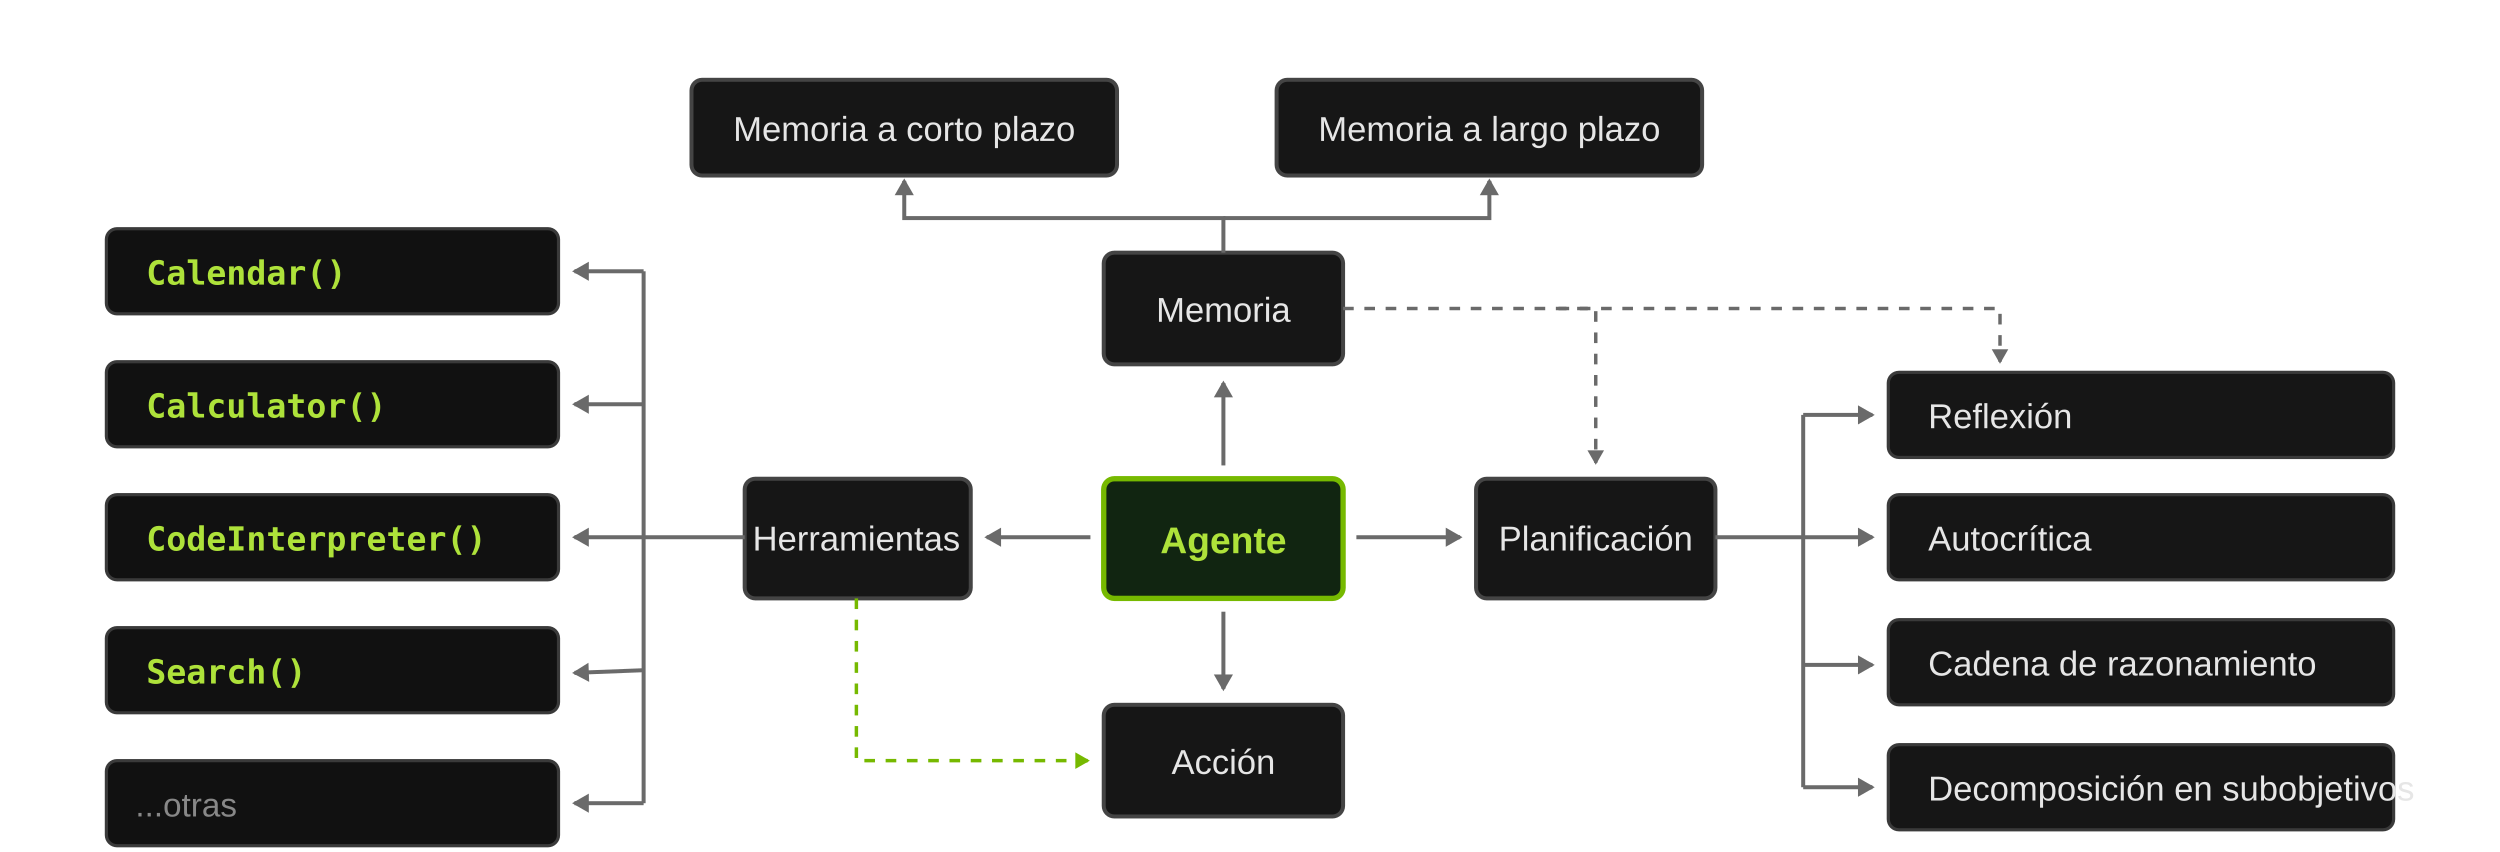
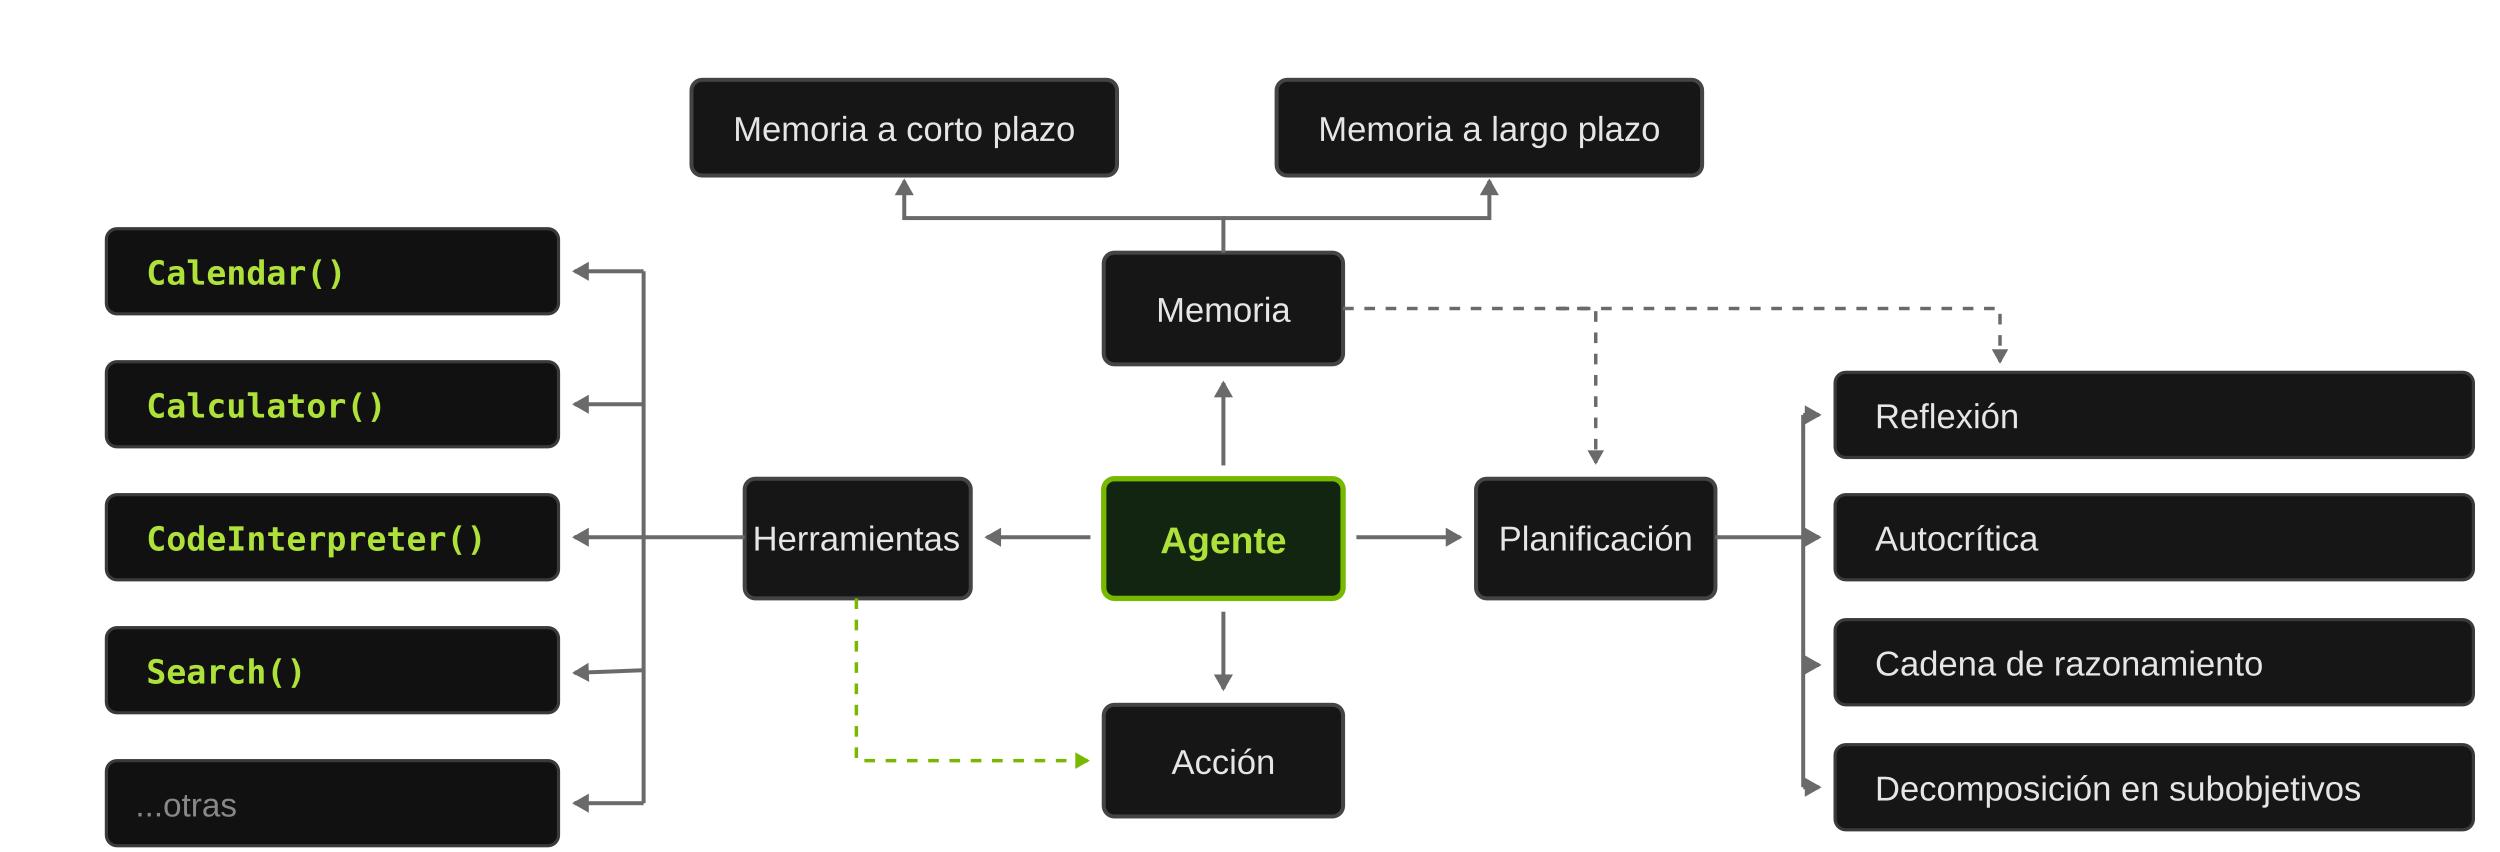
<svg xmlns="http://www.w3.org/2000/svg" data-locale="es-ES" class="gfx-dark" viewBox="0 0 940 320" role="img" aria-label="Mapa de 2023 de Lilian Weng para un agente con LLM. El modelo de lenguaje ocupa el centro como controlador. Encima aparece la memoria, dividida en corto y largo plazo; debajo, la acción; a la izquierda, las herramientas; y a la derecha, la planificación. Memoria, planificación, herramientas y acción son componentes conectados al modelo." preserveAspectRatio="xMidYMid meet" style="width:100%;height:auto;display:block;background:#0d0d0d;border:1px solid #2a2a2a;border-radius:8px;padding:14px;max-width:1040px;margin:1.5rem auto">
  <defs>
    <marker id="lil-fwd" viewBox="0 0 10 10" refX="6" refY="5" markerWidth="6" markerHeight="6" orient="auto-start-reverse">
      <path d="M0,1 L7,5 L0,9 Z" fill="var(--gfx-sub,#6a6a6a)" />
    </marker>
    <marker id="lil-green" viewBox="0 0 10 10" refX="6" refY="5" markerWidth="6" markerHeight="6" orient="auto-start-reverse">
      <path d="M0,1 L7,5 L0,9 Z" fill="var(--gfx-green,#76b900)" />
    </marker>
  </defs>
  <rect x="415" y="180" width="90" height="45" rx="4" fill="var(--gfx-tint-green,#112511)" stroke="var(--gfx-green,#76b900)" stroke-width="2" />
  <text x="460" y="208" text-anchor="middle" font-family="Arial, sans-serif" font-size="14" fill="var(--gfx-green,#aee23a)" font-weight="700">Agente</text>
  <rect x="415" y="95" width="90" height="42" rx="4" fill="var(--gfx-panel,#161616)" stroke="var(--gfx-line,#444444)" stroke-width="1.5" />
  <text x="460" y="121" text-anchor="middle" font-family="Arial, sans-serif" font-size="13" fill="var(--gfx-ink,#e6e6e6)">Memoria</text>
  <rect x="415" y="265" width="90" height="42" rx="4" fill="var(--gfx-panel,#161616)" stroke="var(--gfx-line,#444444)" stroke-width="1.5" />
  <text x="460" y="291" text-anchor="middle" font-family="Arial, sans-serif" font-size="13" fill="var(--gfx-ink,#e6e6e6)">Acción</text>
  <rect x="280" y="180" width="85" height="45" rx="4" fill="var(--gfx-panel,#161616)" stroke="var(--gfx-line,#444444)" stroke-width="1.5" />
  <text x="322" y="207" text-anchor="middle" font-family="Arial, sans-serif" font-size="13" fill="var(--gfx-ink,#e6e6e6)">Herramientas</text>
  <rect x="555" y="180" width="90" height="45" rx="4" fill="var(--gfx-panel,#161616)" stroke="var(--gfx-line,#444444)" stroke-width="1.5" />
  <text x="600" y="207" text-anchor="middle" font-family="Arial, sans-serif" font-size="13" fill="var(--gfx-ink,#e6e6e6)">Planificación</text>
  <rect x="260" y="30" width="160" height="36" rx="4" fill="var(--gfx-panel,#161616)" stroke="var(--gfx-line,#444444)" stroke-width="1.5" />
  <text x="340" y="53" text-anchor="middle" font-family="Arial, sans-serif" font-size="13" fill="var(--gfx-ink,#e6e6e6)">Memoria a corto plazo</text>
  <rect x="480" y="30" width="160" height="36" rx="4" fill="var(--gfx-panel,#161616)" stroke="var(--gfx-line,#444444)" stroke-width="1.5" />
  <text x="560" y="53" text-anchor="middle" font-family="Arial, sans-serif" font-size="13" fill="var(--gfx-ink,#e6e6e6)">Memoria a largo plazo</text>
  <rect x="40" y="86" width="170" height="32" rx="4" fill="var(--gfx-panel,#111111)" stroke="var(--gfx-line,#3a3a3a)" stroke-width="1.2" />
  <text x="55" y="107" font-family="ui-monospace, monospace" font-size="12.5" fill="var(--gfx-green,#aee23a)" font-weight="600">Calendar()</text>
  <rect x="40" y="136" width="170" height="32" rx="4" fill="var(--gfx-panel,#111111)" stroke="var(--gfx-line,#3a3a3a)" stroke-width="1.2" />
  <text x="55" y="157" font-family="ui-monospace, monospace" font-size="12.5" fill="var(--gfx-green,#aee23a)" font-weight="600">Calculator()</text>
  <rect x="40" y="186" width="170" height="32" rx="4" fill="var(--gfx-panel,#111111)" stroke="var(--gfx-line,#3a3a3a)" stroke-width="1.2" />
  <text x="55" y="207" font-family="ui-monospace, monospace" font-size="12.5" fill="var(--gfx-green,#aee23a)" font-weight="600">CodeInterpreter()</text>
  <rect x="40" y="236" width="170" height="32" rx="4" fill="var(--gfx-panel,#111111)" stroke="var(--gfx-line,#3a3a3a)" stroke-width="1.2" />
  <text x="55" y="257" font-family="ui-monospace, monospace" font-size="12.5" fill="var(--gfx-green,#aee23a)" font-weight="600">Search()</text>
  <rect x="40" y="286" width="170" height="32" rx="4" fill="var(--gfx-panel,#111111)" stroke="var(--gfx-line,#3a3a3a)" stroke-width="1.2" />
  <text x="70" y="307" text-anchor="middle" font-family="Arial, sans-serif" font-size="12.5" fill="var(--gfx-faint,#888888)">...otras</text>
-   <rect x="710" y="140" width="190" height="32" rx="4" fill="var(--gfx-panel,#161616)" stroke="var(--gfx-line,#3a3a3a)" stroke-width="1.2" />
-   <text x="725" y="161" font-family="Arial, sans-serif" font-size="13" fill="var(--gfx-ink,#e6e6e6)">Reflexión</text>
-   <rect x="710" y="186" width="190" height="32" rx="4" fill="var(--gfx-panel,#161616)" stroke="var(--gfx-line,#3a3a3a)" stroke-width="1.2" />
-   <text x="725" y="207" font-family="Arial, sans-serif" font-size="13" fill="var(--gfx-ink,#e6e6e6)">Autocrítica</text>
-   <rect x="710" y="233" width="190" height="32" rx="4" fill="var(--gfx-panel,#161616)" stroke="var(--gfx-line,#3a3a3a)" stroke-width="1.2" />
-   <text x="725" y="254" font-family="Arial, sans-serif" font-size="13" fill="var(--gfx-ink,#e6e6e6)">Cadena de razonamiento</text>
-   <rect x="710" y="280" width="190" height="32" rx="4" fill="var(--gfx-panel,#161616)" stroke="var(--gfx-line,#3a3a3a)" stroke-width="1.2" />
-   <text x="725" y="301" font-family="Arial, sans-serif" font-size="13" fill="var(--gfx-ink,#e6e6e6)">Decomposición en subobjetivos</text>
+   <rect x="690" y="140" width="240" height="32" rx="4" fill="var(--gfx-panel,#161616)" stroke="var(--gfx-line,#3a3a3a)" stroke-width="1.2" />
+   <text x="705" y="161" font-family="Arial, sans-serif" font-size="13" fill="var(--gfx-ink,#e6e6e6)">Reflexión</text>
+   <rect x="690" y="186" width="240" height="32" rx="4" fill="var(--gfx-panel,#161616)" stroke="var(--gfx-line,#3a3a3a)" stroke-width="1.2" />
+   <text x="705" y="207" font-family="Arial, sans-serif" font-size="13" fill="var(--gfx-ink,#e6e6e6)">Autocrítica</text>
+   <rect x="690" y="233" width="240" height="32" rx="4" fill="var(--gfx-panel,#161616)" stroke="var(--gfx-line,#3a3a3a)" stroke-width="1.2" />
+   <text x="705" y="254" font-family="Arial, sans-serif" font-size="13" fill="var(--gfx-ink,#e6e6e6)">Cadena de razonamiento</text>
+   <rect x="690" y="280" width="240" height="32" rx="4" fill="var(--gfx-panel,#161616)" stroke="var(--gfx-line,#3a3a3a)" stroke-width="1.2" />
+   <text x="705" y="301" font-family="Arial, sans-serif" font-size="13" fill="var(--gfx-ink,#e6e6e6)">Decomposición en subobjetivos</text>
  <line x1="460" y1="175" x2="460" y2="144" stroke="var(--gfx-sub,#6a6a6a)" stroke-width="1.5" marker-end="url(#lil-fwd)" />
  <line x1="460" y1="230" x2="460" y2="259" stroke="var(--gfx-sub,#6a6a6a)" stroke-width="1.5" marker-end="url(#lil-fwd)" />
  <line x1="410" y1="202" x2="371" y2="202" stroke="var(--gfx-sub,#6a6a6a)" stroke-width="1.5" marker-end="url(#lil-fwd)" />
  <line x1="510" y1="202" x2="549" y2="202" stroke="var(--gfx-sub,#6a6a6a)" stroke-width="1.5" marker-end="url(#lil-fwd)" />
  <path d="M 460 95 L 460 82 L 340 82 L 340 68" fill="none" stroke="var(--gfx-sub,#6a6a6a)" stroke-width="1.5" marker-end="url(#lil-fwd)" />
  <path d="M 460 82 L 560 82 L 560 68" fill="none" stroke="var(--gfx-sub,#6a6a6a)" stroke-width="1.5" marker-end="url(#lil-fwd)" />
  <line x1="280" y1="202" x2="242" y2="202" stroke="var(--gfx-sub,#6a6a6a)" stroke-width="1.5" />
  <line x1="242" y1="102" x2="242" y2="302" stroke="var(--gfx-sub,#6a6a6a)" stroke-width="1.5" />
  <line x1="242" y1="102" x2="216" y2="102" stroke="var(--gfx-sub,#6a6a6a)" stroke-width="1.5" marker-end="url(#lil-fwd)" />
  <line x1="242" y1="152" x2="216" y2="152" stroke="var(--gfx-sub,#6a6a6a)" stroke-width="1.5" marker-end="url(#lil-fwd)" />
  <line x1="242" y1="202" x2="216" y2="202" stroke="var(--gfx-sub,#6a6a6a)" stroke-width="1.5" marker-end="url(#lil-fwd)" />
  <line x1="242" y1="252" x2="216" y2="253" stroke="var(--gfx-sub,#6a6a6a)" stroke-width="1.5" marker-end="url(#lil-fwd)" />
  <line x1="242" y1="302" x2="216" y2="302" stroke="var(--gfx-sub,#6a6a6a)" stroke-width="1.5" marker-end="url(#lil-fwd)" />
  <line x1="645" y1="202" x2="678" y2="202" stroke="var(--gfx-sub,#6a6a6a)" stroke-width="1.5" />
  <line x1="678" y1="156" x2="678" y2="296" stroke="var(--gfx-sub,#6a6a6a)" stroke-width="1.5" />
-   <line x1="678" y1="156" x2="704" y2="156" stroke="var(--gfx-sub,#6a6a6a)" stroke-width="1.5" marker-end="url(#lil-fwd)" />
-   <line x1="678" y1="202" x2="704" y2="202" stroke="var(--gfx-sub,#6a6a6a)" stroke-width="1.5" marker-end="url(#lil-fwd)" />
-   <line x1="678" y1="250" x2="704" y2="250" stroke="var(--gfx-sub,#6a6a6a)" stroke-width="1.5" marker-end="url(#lil-fwd)" />
-   <line x1="678" y1="296" x2="704" y2="296" stroke="var(--gfx-sub,#6a6a6a)" stroke-width="1.5" marker-end="url(#lil-fwd)" />
+   <line x1="678" y1="156" x2="684" y2="156" stroke="var(--gfx-sub,#6a6a6a)" stroke-width="1.5" marker-end="url(#lil-fwd)" />
+   <line x1="678" y1="202" x2="684" y2="202" stroke="var(--gfx-sub,#6a6a6a)" stroke-width="1.5" marker-end="url(#lil-fwd)" />
+   <line x1="678" y1="250" x2="684" y2="250" stroke="var(--gfx-sub,#6a6a6a)" stroke-width="1.5" marker-end="url(#lil-fwd)" />
+   <line x1="678" y1="296" x2="684" y2="296" stroke="var(--gfx-sub,#6a6a6a)" stroke-width="1.5" marker-end="url(#lil-fwd)" />
  <path d="M 505 116 L 600 116 L 600 174" fill="none" stroke="var(--gfx-sub,#6a6a6a)" stroke-width="1.3" stroke-dasharray="4 4" marker-end="url(#lil-fwd)" />
  <path d="M 586 116 L 752 116 L 752 136" fill="none" stroke="var(--gfx-sub,#6a6a6a)" stroke-width="1.3" stroke-dasharray="4 4" marker-end="url(#lil-fwd)" />
  <path d="M 322 225 L 322 286 L 409 286" fill="none" stroke="var(--gfx-green,#76b900)" stroke-width="1.3" stroke-dasharray="4 4" marker-end="url(#lil-green)" />
</svg>
